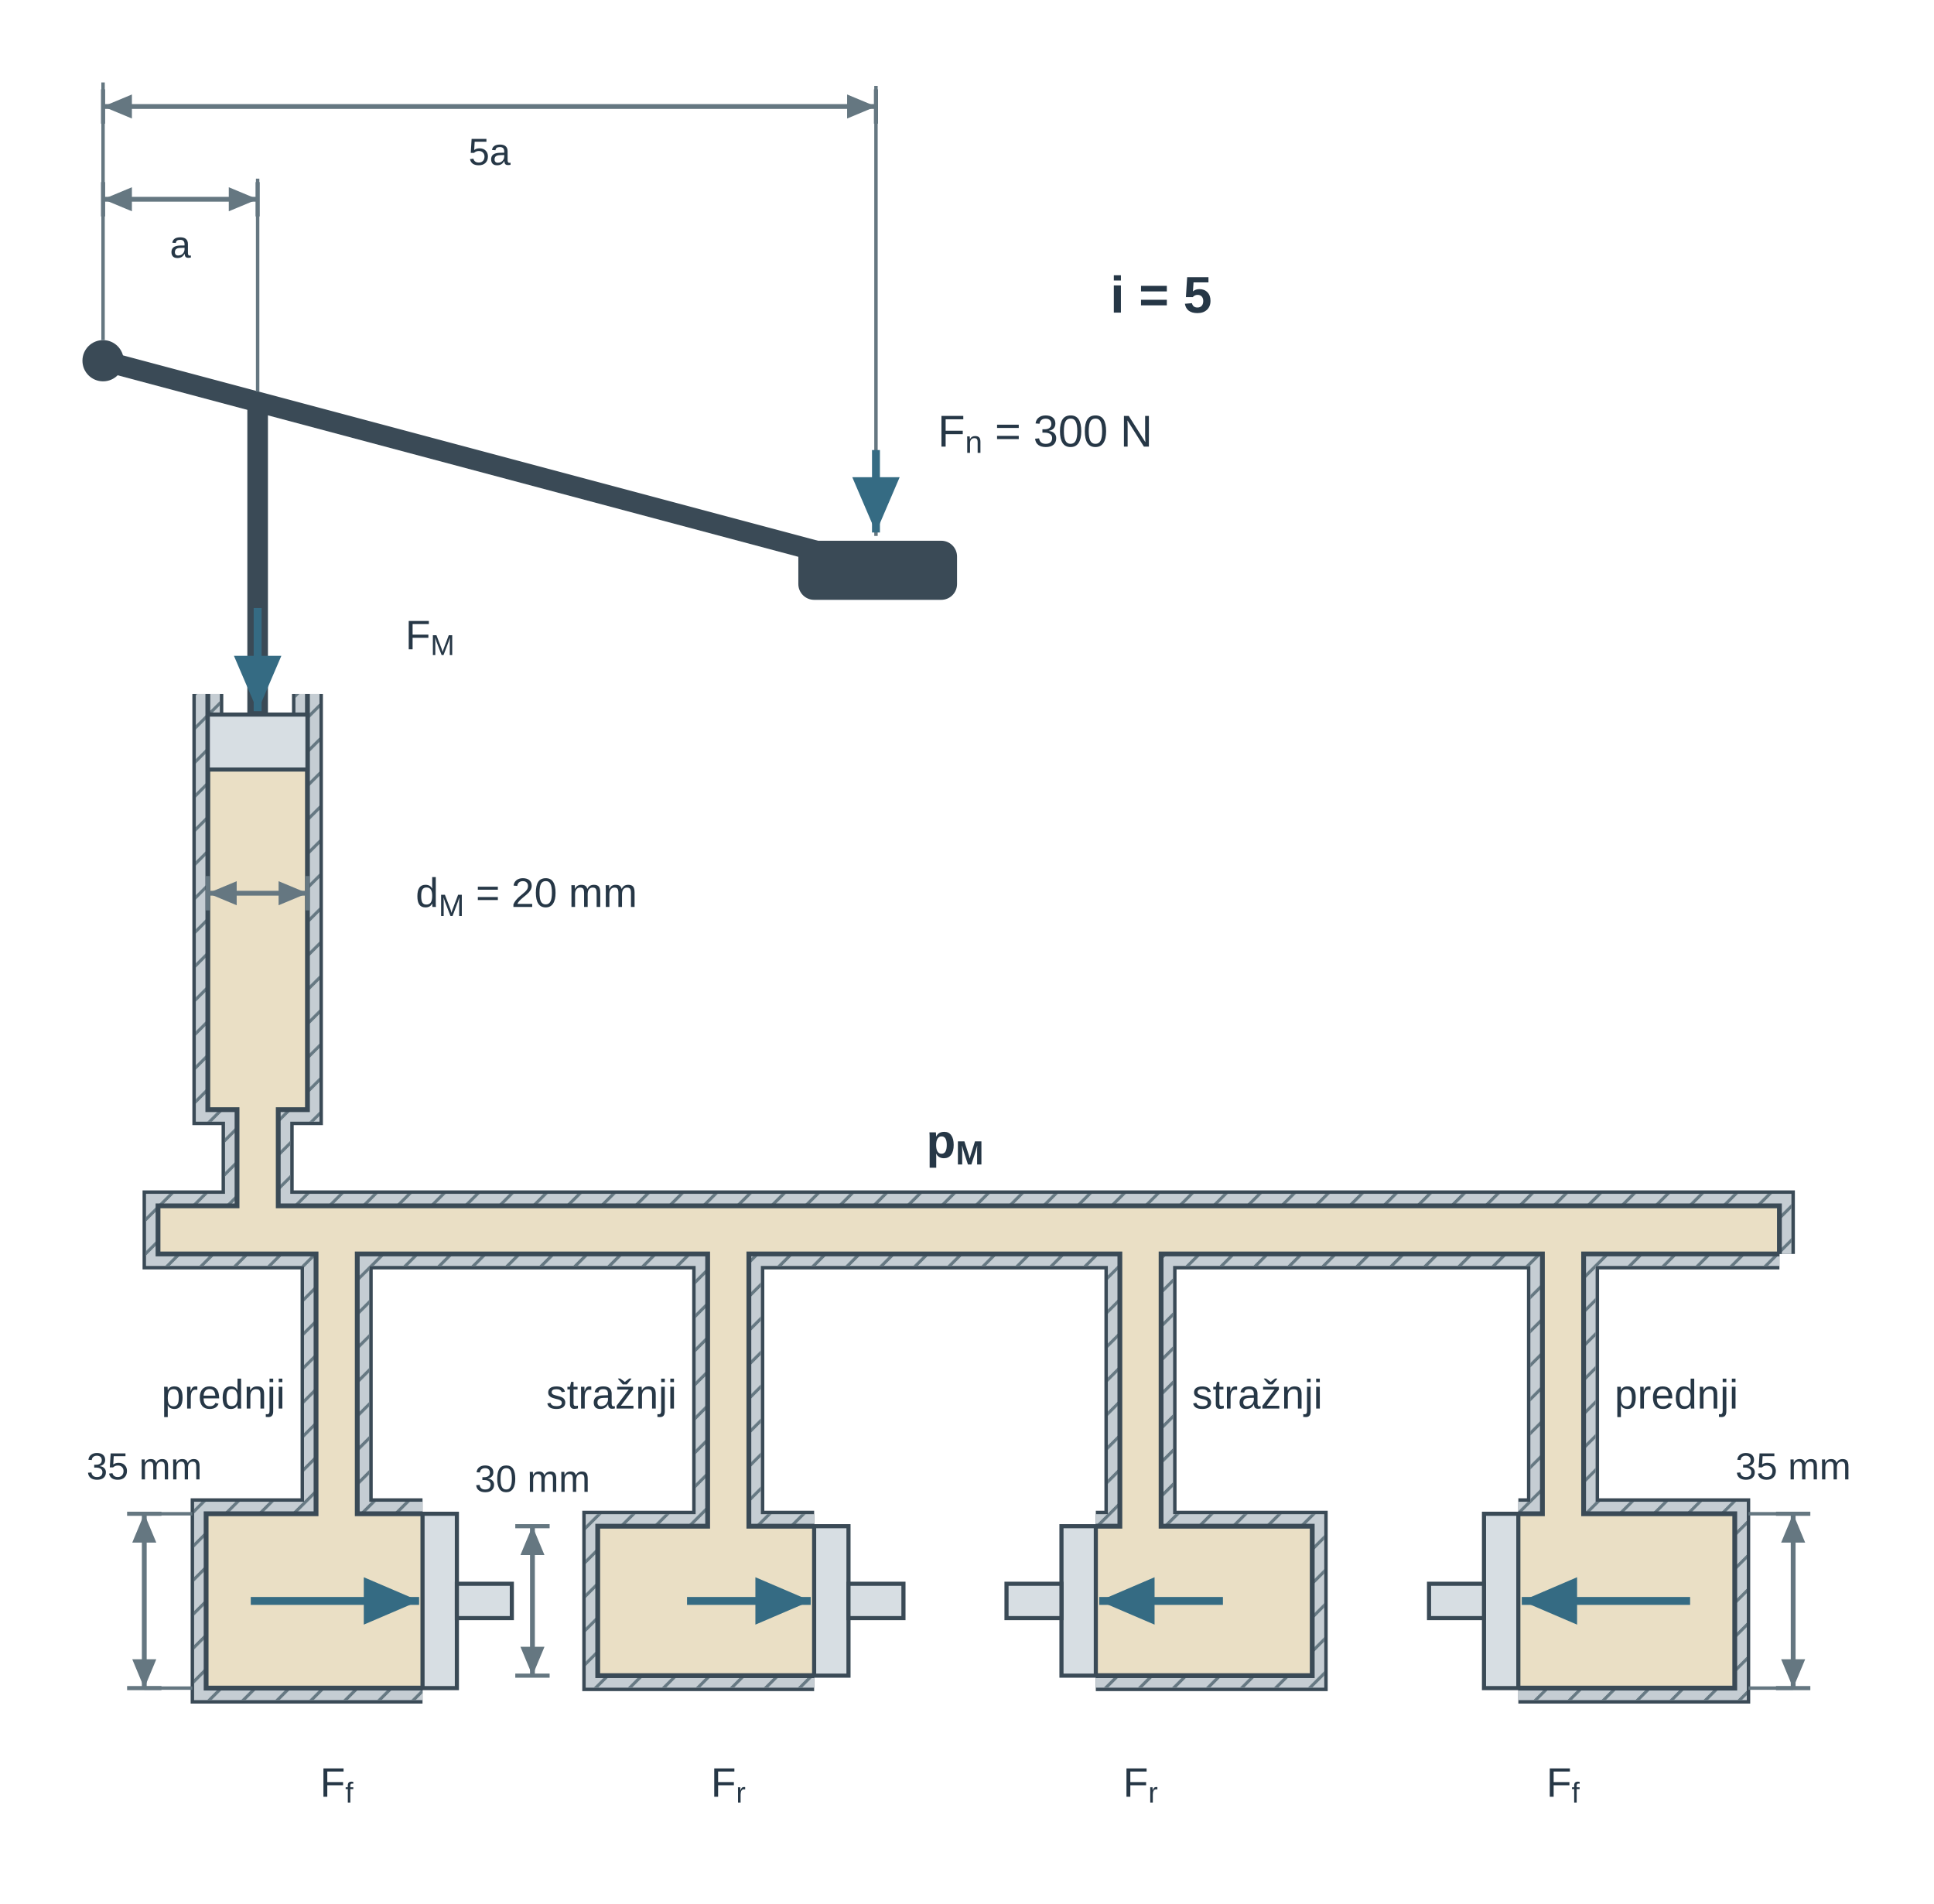
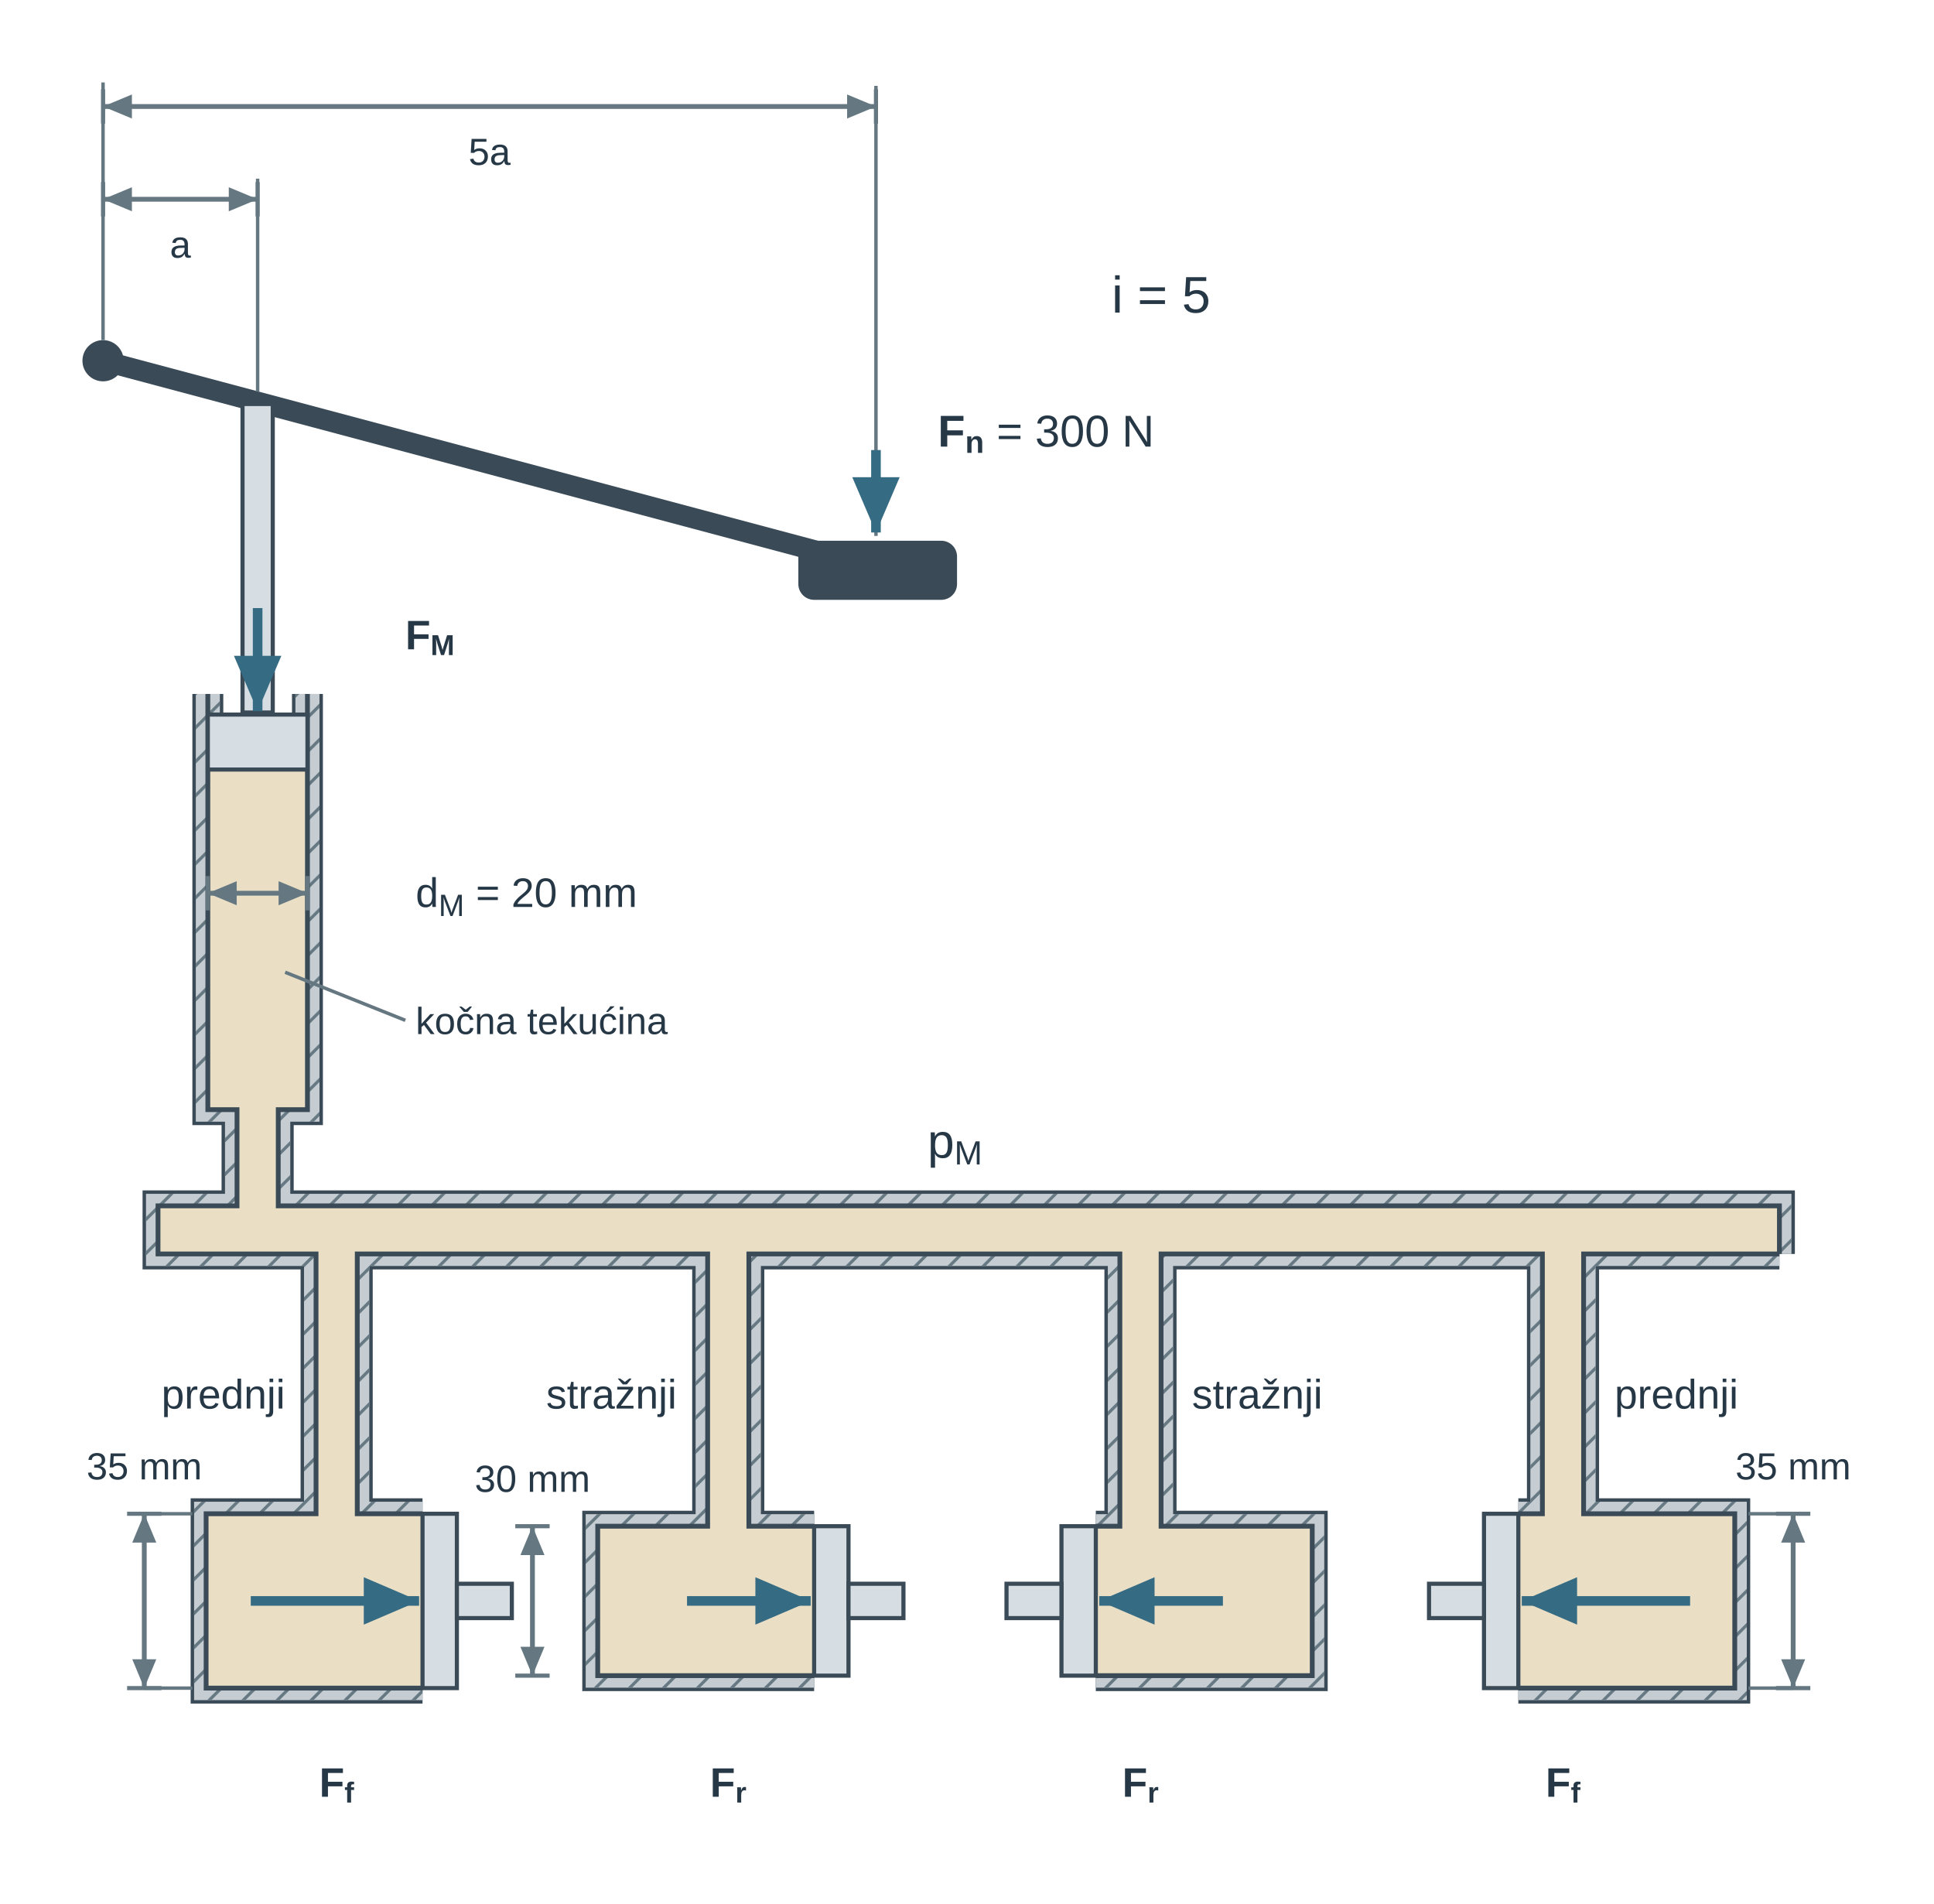
<svg xmlns="http://www.w3.org/2000/svg" viewBox="0 0 563 554" role="img" aria-labelledby="u01fkv_title u01fkv_desc" preserveAspectRatio="xMidYMid meet" style="display:block;width:100%;max-width:563px;height:auto;">
  <defs>
    <pattern id="u01fkv_hatch" width="7" height="7" patternUnits="userSpaceOnUse" patternTransform="rotate(45)">
      <line x1="0" y1="0" x2="0" y2="7" stroke="#657781" stroke-width="1.8" />
    </pattern>
    <marker id="u01fkv_v" markerWidth="7" markerHeight="6" refX="7" refY="3" orient="auto">
      <path d="M0 0 L7 3 L0 6 Z" fill="#356b83" />
    </marker>
    <marker id="u01fkv_dim" markerWidth="6" markerHeight="5" refX="6" refY="2.5" orient="auto-start-reverse">
      <path d="M0 0 L6 2.5 L0 5 Z" fill="#657781" />
    </marker>
    <marker id="u01fkv_dimSmall" markerWidth="3" markerHeight="3" refX="3" refY="1.5" orient="auto-start-reverse">
      <path d="M0 0 L3 1.5 L0 3 Z" fill="#356b83" />
    </marker>
    <marker id="u01fkv_forceMarker" markerWidth="7" markerHeight="6" refX="7" refY="3" orient="auto">
      <path d="M0 0 L7 3 L0 6 Z" fill="#356b83" />
    </marker>
    <marker id="u01fkv_pressureMarker" markerWidth="7" markerHeight="6" refX="7" refY="3" orient="auto">
      <path d="M0 0 L7 3 L0 6 Z" fill="#356b83" />
    </marker>
    <marker id="u01fkv_reactionMarker" markerWidth="7" markerHeight="6" refX="7" refY="3" orient="auto">
      <path d="M0 0 L7 3 L0 6 Z" fill="#356b83" />
    </marker>
    <marker id="u01fkv_axisMarker" markerWidth="7" markerHeight="6" refX="7" refY="3" orient="auto">
      <path d="M0 0 L7 3 L0 6 Z" fill="#3a4a56" />
    </marker>
+     <marker id="u01fkv_vF" viewBox="0 0 7 6" markerWidth="5.75" markerHeight="4.93" refX="7" refY="3" orient="auto">
+       <path d="M0 0 L7 3 L0 6 Z" fill="#356b83" />
+     </marker>
+     <marker id="u01fkv_vopen" viewBox="0 0 10 10" refX="9" refY="5" markerWidth="9" markerHeight="9" orient="auto-start-reverse">
+       <path d="M1,1 L9,5 L1,9" fill="none" stroke="#356b83" stroke-width="2" stroke-linecap="round" stroke-linejoin="round" />
+     </marker>
+     <marker id="u01fkv_vP" viewBox="0 0 7 6" markerWidth="6" markerHeight="5.14" refX="7" refY="3" orient="auto">
+       <path d="M0 0 L7 3 L0 6 Z" fill="#356b83" />
+     </marker>
  </defs>
  <g id="u01fkv_title-scene-1" transform="translate(-30 11)">
    <g font-family="Arial, Liberation Sans, sans-serif" fill="#3a4a56">
      <line id="u01fkv_lever" x1="60" y1="94" x2="285" y2="154" stroke="#3a4a56" stroke-width="6" />
      <circle id="u01fkv_pivot" cx="60" cy="94" r="6" fill="#3a4a56" />
      <rect x="263" y="147" width="45" height="16" rx="4" fill="#3a4a56" stroke="#3a4a56" stroke-width="1.2" />
-       <line id="u01fkv_pushrod" x1="105" y1="106" x2="105" y2="197" stroke="#3a4a56" stroke-width="6" />
+       <line id="u01fkv_pushrod" x1="105" y1="106" x2="105" y2="197" stroke="#3a4a56" stroke-width="10" />
+       <line x1="105" y1="107.2" x2="105" y2="195.8" stroke="#d7dee3" stroke-width="7.6" />
      <line x1="60" y1="42" x2="60" y2="52" stroke="#657781" stroke-width="1.2" />
      <line x1="105" y1="42" x2="105" y2="52" stroke="#657781" stroke-width="1.2" />
-       <path id="u01fkv_shortArm" d="M60 47 L105 47" fill="none" stroke="#657781" stroke-width="1.4" marker-start="url(#u01fkv_dim)" marker-end="url(#u01fkv_dim)" />
+       <path id="u01fkv_shortArm" d="M60 47 L105 47" fill="none" stroke="#657781" stroke-width="1.4" marker-start="url(#u01fkv_dim)" marker-end="url(#u01fkv_dim)" data-mf1-role="dimension" />
      <text x="82.5" y="64" font-size="11" fill="#263746" text-anchor="middle">a</text>
      <line x1="60" y1="15" x2="60" y2="25" stroke="#657781" stroke-width="1.2" />
      <line x1="285" y1="15" x2="285" y2="25" stroke="#657781" stroke-width="1.2" />
-       <path id="u01fkv_longArm" d="M60 20 L285 20" fill="none" stroke="#657781" stroke-width="1.4" marker-start="url(#u01fkv_dim)" marker-end="url(#u01fkv_dim)" />
+       <path id="u01fkv_longArm" d="M60 20 L285 20" fill="none" stroke="#657781" stroke-width="1.4" marker-start="url(#u01fkv_dim)" marker-end="url(#u01fkv_dim)" data-mf1-role="dimension" />
      <text x="172.5" y="37" font-size="11" fill="#263746" text-anchor="middle">5a</text>
      <line x1="60" y1="88" x2="60" y2="13" stroke="#657781" stroke-width="1" />
      <line x1="105" y1="103" x2="105" y2="41" stroke="#657781" stroke-width="1" />
      <line x1="285" y1="145" x2="285" y2="14" stroke="#657781" stroke-width="1" />
-       <text x="368" y="80" font-size="15" fill="#263746" text-anchor="middle" font-weight="700">i = 5</text>
-       <path id="u01fkv_foot" d="M285 120 L285 144" fill="none" stroke="#356b83" stroke-width="2.3" marker-end="url(#u01fkv_forceMarker)" />
-       <text x="303" y="119" font-size="13" fill="#263746" text-anchor="start">F<tspan baseline-shift="sub" font-size="0.7em">n</tspan> = 300 N</text>
-       <path id="u01fkv_masterForce" d="M105 166 L105 196" fill="none" stroke="#356b83" stroke-width="2.3" marker-end="url(#u01fkv_forceMarker)" />
-       <text x="148" y="178" font-size="12" fill="#263746" text-anchor="start">F<tspan baseline-shift="sub" font-size="0.7em">M</tspan>
+       <text x="368" y="80" font-size="15" fill="#263746" text-anchor="middle">i = 5</text>
+       <path id="u01fkv_foot" d="M285 120 L285 144" fill="none" stroke="#356b83" stroke-width="2.8" marker-end="url(#u01fkv_vF)" data-mf1-vector="force" />
+       <text x="303" y="119" font-size="13" fill="#263746" text-anchor="start">
+         <tspan font-weight="700">F<tspan baseline-shift="sub" font-size="0.7em">n</tspan>
+         </tspan> = 300 N</text>
+       <path id="u01fkv_masterForce" d="M105 166 L105 196" fill="none" stroke="#356b83" stroke-width="2.8" marker-end="url(#u01fkv_vF)" data-mf1-vector="force" />
+       <text x="148" y="178" font-size="12" fill="#263746" font-weight="700" text-anchor="start">F<tspan baseline-shift="sub" font-size="0.7em">M</tspan>
      </text>
      <path id="u01fkv_systemouter0" d="M119.5 191 V312 H111 V340 H548 V354" fill="none" stroke="#3a4a56" stroke-width="9" stroke-linecap="butt" />
      <path d="M119.5 191 V312 H111 V340 H548 V354" fill="none" stroke="#c5cdd3" stroke-width="7" />
      <path d="M119.5 191 V312 H111 V340 H548 V354" fill="none" stroke="url(#u01fkv_hatch)" stroke-width="7" />
      <path id="u01fkv_systemouter1" d="M548 354 H491 V429.625 H535 V480.375 H472" fill="none" stroke="#3a4a56" stroke-width="9" stroke-linecap="butt" />
      <path d="M548 354 H491 V429.625 H535 V480.375 H472" fill="none" stroke="#c5cdd3" stroke-width="7" />
      <path d="M548 354 H491 V429.625 H535 V480.375 H472" fill="none" stroke="url(#u01fkv_hatch)" stroke-width="7" />
      <path id="u01fkv_systemouter2" d="M472 429.625 H479 V354 H368 V433.25 H412 V476.75 H349" fill="none" stroke="#3a4a56" stroke-width="9" stroke-linecap="butt" />
      <path d="M472 429.625 H479 V354 H368 V433.25 H412 V476.75 H349" fill="none" stroke="#c5cdd3" stroke-width="7" />
      <path d="M472 429.625 H479 V354 H368 V433.25 H412 V476.75 H349" fill="none" stroke="url(#u01fkv_hatch)" stroke-width="7" />
      <path id="u01fkv_systemouter3" d="M349 433.25 H356 V354 H248 V433.25 H267" fill="none" stroke="#3a4a56" stroke-width="9" stroke-linecap="butt" />
      <path d="M349 433.25 H356 V354 H248 V433.25 H267" fill="none" stroke="#c5cdd3" stroke-width="7" />
      <path d="M349 433.25 H356 V354 H248 V433.25 H267" fill="none" stroke="url(#u01fkv_hatch)" stroke-width="7" />
      <path id="u01fkv_systemouter4" d="M267 476.75 H204 V433.25 H236 V354 H134 V429.625 H153" fill="none" stroke="#3a4a56" stroke-width="9" stroke-linecap="butt" />
      <path d="M267 476.75 H204 V433.25 H236 V354 H134 V429.625 H153" fill="none" stroke="#c5cdd3" stroke-width="7" />
      <path d="M267 476.75 H204 V433.25 H236 V354 H134 V429.625 H153" fill="none" stroke="url(#u01fkv_hatch)" stroke-width="7" />
      <path id="u01fkv_systemouter5" d="M153 480.375 H90 V429.625 H122 V354 H76 V340 H99 V312 H90.5 V191" fill="none" stroke="#3a4a56" stroke-width="9" stroke-linecap="butt" />
      <path d="M153 480.375 H90 V429.625 H122 V354 H76 V340 H99 V312 H90.5 V191" fill="none" stroke="#c5cdd3" stroke-width="7" />
      <path d="M153 480.375 H90 V429.625 H122 V354 H76 V340 H99 V312 H90.5 V191" fill="none" stroke="url(#u01fkv_hatch)" stroke-width="7" />
      <path id="u01fkv_systemfluid" d="M90.5 213 H119.5 V312 H111 V340 H548 V354 H491 V429.625 H535 V480.375 H472 V429.625 H479 V354 H368 V433.25 H412 V476.75 H349 V433.25 H356 V354 H248 V433.25 H267 V476.75 H204 V433.25 H236 V354 H134 V429.625 H153 V480.375 H90 V429.625 H122 V354 H76 V340 H99 V312 H90.5 Z" fill="#eadfc5" stroke="none" stroke-width="1.8" />
      <path id="u01fkv_systemwall0" d="M119.5 191 V312 H111 V340 H548 V354" fill="none" stroke="#3a4a56" stroke-width="1.4" />
      <path id="u01fkv_systemwall1" d="M548 354 H491 V429.625 H535 V480.375 H472" fill="none" stroke="#3a4a56" stroke-width="1.4" />
      <path id="u01fkv_systemwall2" d="M472 429.625 H479 V354 H368 V433.25 H412 V476.75 H349" fill="none" stroke="#3a4a56" stroke-width="1.4" />
      <path id="u01fkv_systemwall3" d="M349 433.25 H356 V354 H248 V433.25 H267" fill="none" stroke="#3a4a56" stroke-width="1.4" />
      <path id="u01fkv_systemwall4" d="M267 476.75 H204 V433.25 H236 V354 H134 V429.625 H153" fill="none" stroke="#3a4a56" stroke-width="1.4" />
      <path id="u01fkv_systemwall5" d="M153 480.375 H90 V429.625 H122 V354 H76 V340 H99 V312 H90.5 V191" fill="none" stroke="#3a4a56" stroke-width="1.4" />
      <rect id="u01fkv_masterPiston" x="90.5" y="197" width="29.0" height="16" rx="0" fill="#d7dee3" stroke="#3a4a56" stroke-width="1.2" />
      <line x1="90.5" y1="244" x2="90.5" y2="254" stroke="#657781" stroke-width="1.2" />
      <line x1="119.5" y1="244" x2="119.5" y2="254" stroke="#657781" stroke-width="1.2" />
-       <path id="u01fkv_masterDiameter" d="M90.5 249 L119.5 249" fill="none" stroke="#657781" stroke-width="1.4" marker-start="url(#u01fkv_dim)" marker-end="url(#u01fkv_dim)" />
+       <path id="u01fkv_masterDiameter" d="M90.5 249 L119.5 249" fill="none" stroke="#657781" stroke-width="1.4" marker-start="url(#u01fkv_dim)" marker-end="url(#u01fkv_dim)" data-mf1-role="dimension" />
+       <text x="151" y="290" font-size="11" fill="#263746" text-anchor="start">kočna tekućina</text>
+       <line x1="148" y1="286" x2="113" y2="272" stroke="#657781" stroke-width="1" />
      <text x="151" y="253" font-size="12" fill="#263746" text-anchor="start">d<tspan baseline-shift="-2.64" font-size="9.0">M</tspan> = 20 mm</text>
-       <text x="308" y="326" font-size="14" fill="#263746" text-anchor="middle" font-weight="700">p<tspan baseline-shift="sub" font-size="0.7em">M</tspan>
+       <text x="308" y="326" font-size="14" fill="#263746" text-anchor="middle">p<tspan baseline-shift="sub" font-size="0.7em">M</tspan>
      </text>
      <rect id="u01fkv_workPiston0" x="153" y="429.625" width="10" height="50.75" rx="0" fill="#d7dee3" stroke="#3a4a56" stroke-width="1.2" />
      <rect x="163" y="450" width="16" height="10" rx="0" fill="#d7dee3" stroke="#3a4a56" stroke-width="1.2" />
-       <path id="u01fkv_workForce0" d="M103 455 L152 455" fill="none" stroke="#356b83" stroke-width="2.3" marker-end="url(#u01fkv_reactionMarker)" />
+       <path id="u01fkv_workForce0" d="M103 455 L152 455" fill="none" stroke="#356b83" stroke-width="2.8" marker-end="url(#u01fkv_vF)" data-mf1-vector="force" />
      <text x="113" y="399" font-size="12" fill="#263746" text-anchor="end">prednji</text>
-       <text x="128" y="512" font-size="12" fill="#263746" text-anchor="middle">F<tspan baseline-shift="sub" font-size="0.7em">f</tspan>
+       <text x="128" y="512" font-size="12" fill="#263746" font-weight="700" text-anchor="middle">F<tspan baseline-shift="sub" font-size="0.7em">f</tspan>
      </text>
      <line x1="67" y1="429.625" x2="77" y2="429.625" stroke="#657781" stroke-width="1.2" />
      <line x1="67" y1="480.375" x2="77" y2="480.375" stroke="#657781" stroke-width="1.2" />
-       <path id="u01fkv_diameter0" d="M72 429.625 L72 480.375" fill="none" stroke="#657781" stroke-width="1.4" marker-start="url(#u01fkv_dim)" marker-end="url(#u01fkv_dim)" />
+       <path id="u01fkv_diameter0" d="M72 429.625 L72 480.375" fill="none" stroke="#657781" stroke-width="1.4" marker-start="url(#u01fkv_dim)" marker-end="url(#u01fkv_dim)" data-mf1-role="dimension" />
      <line x1="86" y1="429.625" x2="72" y2="429.625" stroke="#657781" stroke-width="1" />
      <line x1="86" y1="480.375" x2="72" y2="480.375" stroke="#657781" stroke-width="1" />
      <text x="72" y="419.625" font-size="11" fill="#263746" text-anchor="middle">35 mm</text>
      <rect id="u01fkv_workPiston1" x="267" y="433.25" width="10" height="43.5" rx="0" fill="#d7dee3" stroke="#3a4a56" stroke-width="1.2" />
      <rect x="277" y="450" width="16" height="10" rx="0" fill="#d7dee3" stroke="#3a4a56" stroke-width="1.2" />
-       <path id="u01fkv_workForce1" d="M230 455 L266 455" fill="none" stroke="#356b83" stroke-width="2.3" marker-end="url(#u01fkv_reactionMarker)" />
+       <path id="u01fkv_workForce1" d="M230 455 L266 455" fill="none" stroke="#356b83" stroke-width="2.8" marker-end="url(#u01fkv_vF)" data-mf1-vector="force" />
      <text x="227" y="399" font-size="12" fill="#263746" text-anchor="end">stražnji</text>
-       <text x="242" y="512" font-size="12" fill="#263746" text-anchor="middle">F<tspan baseline-shift="sub" font-size="0.7em">r</tspan>
+       <text x="242" y="512" font-size="12" fill="#263746" font-weight="700" text-anchor="middle">F<tspan baseline-shift="sub" font-size="0.7em">r</tspan>
      </text>
      <line x1="180" y1="433.25" x2="190" y2="433.25" stroke="#657781" stroke-width="1.2" />
      <line x1="180" y1="476.75" x2="190" y2="476.75" stroke="#657781" stroke-width="1.2" />
-       <path id="u01fkv_diameter1" d="M185 433.25 L185 476.75" fill="none" stroke="#657781" stroke-width="1.4" marker-start="url(#u01fkv_dim)" marker-end="url(#u01fkv_dim)" />
+       <path id="u01fkv_diameter1" d="M185 433.25 L185 476.75" fill="none" stroke="#657781" stroke-width="1.4" marker-start="url(#u01fkv_dim)" marker-end="url(#u01fkv_dim)" data-mf1-role="dimension" />
      <text x="185" y="423.25" font-size="11" fill="#263746" text-anchor="middle">30 mm</text>
      <rect id="u01fkv_workPiston2" x="339" y="433.25" width="10" height="43.5" rx="0" fill="#d7dee3" stroke="#3a4a56" stroke-width="1.2" />
      <rect x="323" y="450" width="16" height="10" rx="0" fill="#d7dee3" stroke="#3a4a56" stroke-width="1.2" />
-       <path id="u01fkv_workForce2" d="M386 455 L350 455" fill="none" stroke="#356b83" stroke-width="2.3" marker-end="url(#u01fkv_reactionMarker)" />
+       <path id="u01fkv_workForce2" d="M386 455 L350 455" fill="none" stroke="#356b83" stroke-width="2.8" marker-end="url(#u01fkv_vF)" data-mf1-vector="force" />
      <text x="377" y="399" font-size="12" fill="#263746" text-anchor="start">stražnji</text>
-       <text x="362" y="512" font-size="12" fill="#263746" text-anchor="middle">F<tspan baseline-shift="sub" font-size="0.7em">r</tspan>
+       <text x="362" y="512" font-size="12" fill="#263746" font-weight="700" text-anchor="middle">F<tspan baseline-shift="sub" font-size="0.7em">r</tspan>
      </text>
      <rect id="u01fkv_workPiston3" x="462" y="429.625" width="10" height="50.75" rx="0" fill="#d7dee3" stroke="#3a4a56" stroke-width="1.2" />
      <rect x="446" y="450" width="16" height="10" rx="0" fill="#d7dee3" stroke="#3a4a56" stroke-width="1.2" />
-       <path id="u01fkv_workForce3" d="M522 455 L473 455" fill="none" stroke="#356b83" stroke-width="2.3" marker-end="url(#u01fkv_reactionMarker)" />
+       <path id="u01fkv_workForce3" d="M522 455 L473 455" fill="none" stroke="#356b83" stroke-width="2.8" marker-end="url(#u01fkv_vF)" data-mf1-vector="force" />
      <text x="500" y="399" font-size="12" fill="#263746" text-anchor="start">prednji</text>
-       <text x="485" y="512" font-size="12" fill="#263746" text-anchor="middle">F<tspan baseline-shift="sub" font-size="0.7em">f</tspan>
+       <text x="485" y="512" font-size="12" fill="#263746" font-weight="700" text-anchor="middle">F<tspan baseline-shift="sub" font-size="0.7em">f</tspan>
      </text>
      <line x1="547" y1="429.625" x2="557" y2="429.625" stroke="#657781" stroke-width="1.2" />
      <line x1="547" y1="480.375" x2="557" y2="480.375" stroke="#657781" stroke-width="1.2" />
-       <path id="u01fkv_diameter3" d="M552 429.625 L552 480.375" fill="none" stroke="#657781" stroke-width="1.4" marker-start="url(#u01fkv_dim)" marker-end="url(#u01fkv_dim)" />
+       <path id="u01fkv_diameter3" d="M552 429.625 L552 480.375" fill="none" stroke="#657781" stroke-width="1.4" marker-start="url(#u01fkv_dim)" marker-end="url(#u01fkv_dim)" data-mf1-role="dimension" />
      <line x1="539" y1="429.625" x2="552" y2="429.625" stroke="#657781" stroke-width="1" />
      <line x1="539" y1="480.375" x2="552" y2="480.375" stroke="#657781" stroke-width="1" />
      <text x="552" y="419.625" font-size="11" fill="#263746" text-anchor="middle">35 mm</text>
    </g>
  </g>
</svg>
